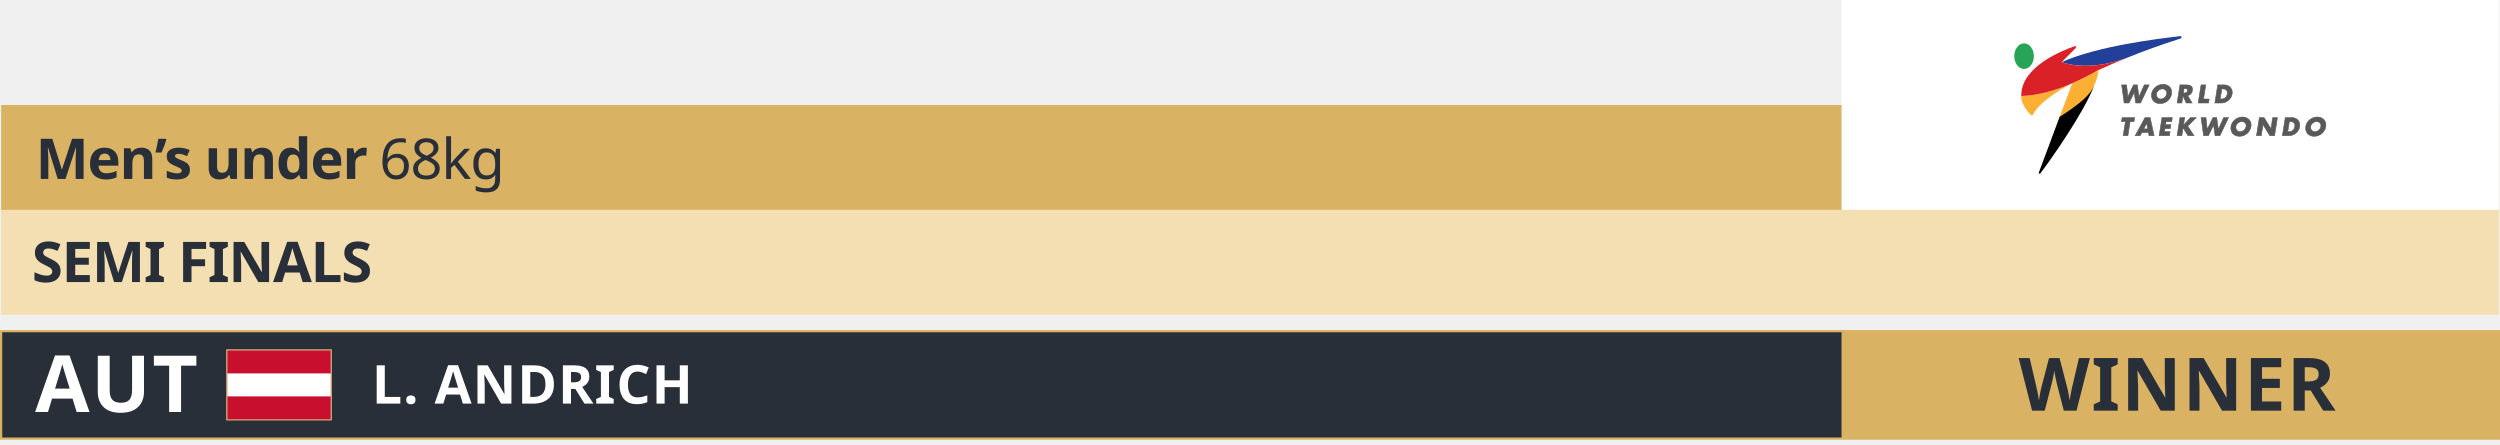
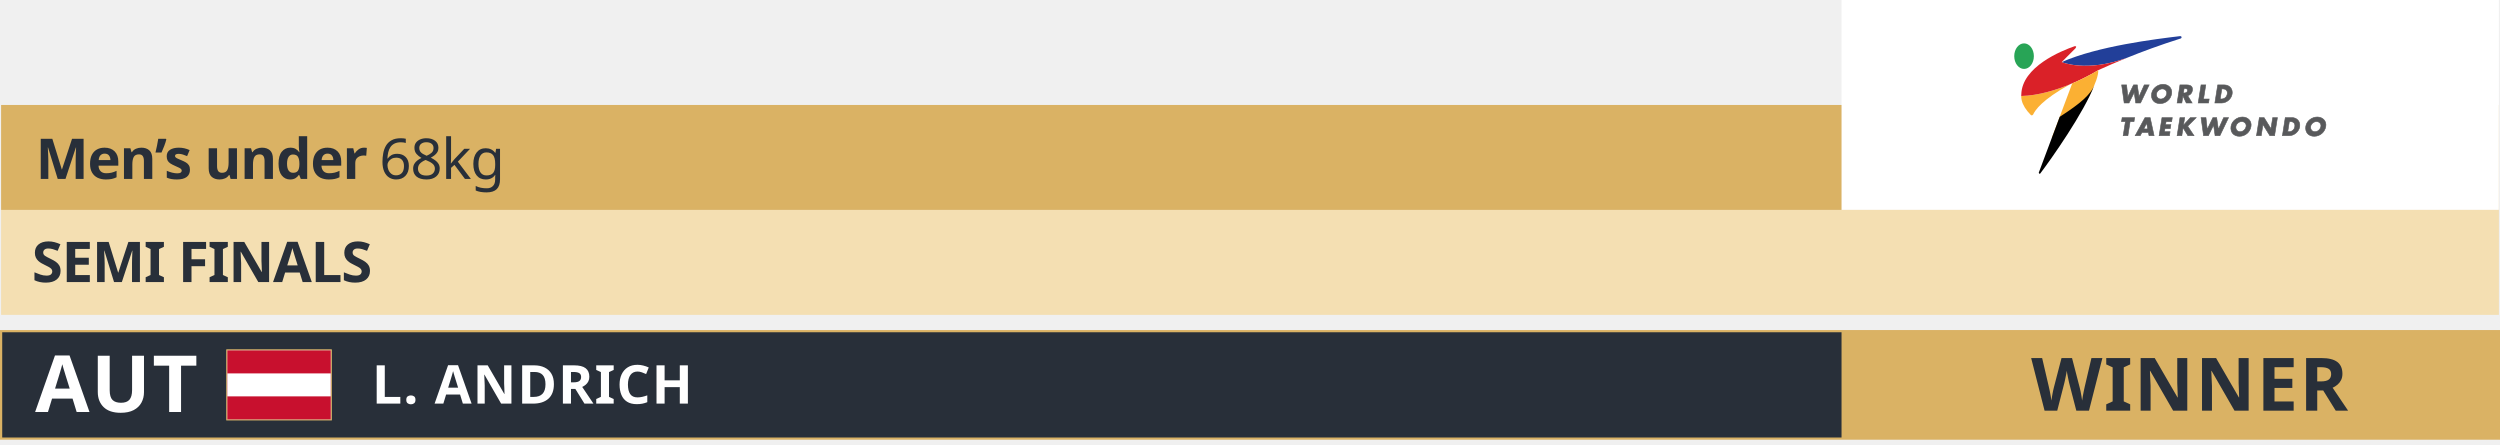
<svg xmlns="http://www.w3.org/2000/svg" version="1.1" viewBox="0 0 1535.456 272.903">
  <defs>
    <style>
      .cls-1 {
        letter-spacing: -.02em;
      }

-       .cls-1, .cls-2, .cls-3, .cls-4 {
+       .cls-1,
+       .cls-2,
+       .cls-3,
+       .cls-4 {
        fill: #282f39;
      }

-       .cls-1, .cls-3 {
+       .cls-1,
+       .cls-3 {
        font-size: 34.493px;
      }

      .cls-5 {
        fill: #58595b;
      }

      .cls-6 {
        fill: #e6e6e6;
      }

      .cls-7 {
        fill: #231f20;
      }

      .cls-8 {
        fill: #fbb033;
      }

      .cls-9 {
        fill: none;
        stroke: #dab264;
        stroke-miterlimit: 10;
        stroke-width: 1.356px;
      }

      .cls-10 {
        font-size: 32.931px;
        letter-spacing: .02em;
      }

-       .cls-10, .cls-11, .cls-12, .cls-3 {
+       .cls-10,
+       .cls-11,
+       .cls-12,
+       .cls-3 {
        font-family: FixelDisplay-SemiBold, 'Fixel Display';
        font-weight: 600;
      }

-       .cls-10, .cls-12, .cls-13 {
+       .cls-10,
+       .cls-12,
+       .cls-13 {
        fill: #fff;
      }

      .cls-12 {
        font-size: 48.429px;
        letter-spacing: .02em;
      }

      .cls-2 {
        font-family: FixelDisplay-Bold, 'Fixel Display';
        font-size: 45.249px;
        font-weight: 700;
        letter-spacing: .02em;
      }

      .cls-14 {
        fill: #c8102e;
      }

      .cls-3 {
        letter-spacing: -.02em;
      }

      .cls-15 {
        fill: #28a456;
      }

      .cls-16 {
        fill: #223f99;
      }

      .cls-17 {
        font-family: FixelDisplay-Regular, 'Fixel Display';
      }

      .cls-18 {
        fill: #da2128;
      }

      .cls-19 {
        fill: #dab264;
      }

      .cls-20 {
        fill: #f4dfb2;
      }
    </style>
  </defs>
  <g>
    <g id="Layer_2">
      <g id="winner_x5F_overlay">
        <g id="player_x5F_winner">
          <rect class="cls-4" x=".678" y="203.389" width="1534.1" height="65.999" />
          <rect class="cls-19" x="1131.043" y="203.389" width="403.735" height="65.999" />
          <rect class="cls-9" x=".678" y="203.389" width="1534.1" height="65.999" />
-           <text class="cls-2" transform="translate(1239.833 252.2266)">
-             <tspan x="0" y="0">WINNER</tspan>
+           <text text-anchor="middle" id="winner" class="cls-2" transform="translate(1239.833 252.2266)">
+             <tspan x="105" y="0">WINNER</tspan>
          </text>
-           <text id="player1_x5F_country" class="cls-12" transform="translate(21.56753 253.0483)">
-             <tspan x="0" y="0">AUT</tspan>
+           <text text-anchor="middle" id="athleteCountry" class="cls-12" transform="translate(21.56753 253.0483)">
+             <tspan x="50" y="0">AUT</tspan>
          </text>
          <g id="flag1_x5F_placeholder">
            <rect class="cls-6" x="139.297" y="214.887" width="64.168" height="43.005" />
            <path class="cls-19" d="M203.126,215.226v42.327h-63.49v-42.327h63.49M203.804,214.548h-64.846v43.683h64.846v-43.683h0Z" />
          </g>
          <g id="flag1">
            <rect class="cls-14" x="139.636" y="215.226" width="63.49" height="42.327" />
            <rect class="cls-13" x="139.636" y="229.334" width="63.49" height="14.109" />
          </g>
-           <text id="player1_x5F_name" class="cls-10" transform="translate(228.3913 247.8989)">
+           <text text-anchor="start" id="athleteName" class="cls-10" transform="translate(228.3913 247.8989)">
            <tspan x="0" y="0">L. ANDRICH</tspan>
          </text>
        </g>
        <rect class="cls-20" x=".678" y="128.925" width="1534.1" height="64.463" />
        <rect class="cls-19" x=".678" y="64.463" width="1534.1" height="64.463" />
-         <text class="cls-1" transform="translate(21.91495 109.8857)">
-           <tspan class="cls-11" x="0" y="0">Men’s under</tspan>
-           <tspan class="cls-17" x="202.815" y="0" xml:space="preserve"> 68kg</tspan>
+         <text text-anchor="start" class="cls-1" transform="translate(21.91495 109.8857)">
+           <tspan id="categoryGender" class="cls-11" x="0" y="0">Men’s under</tspan>
+           <tspan id="categoryWeight" class="cls-17" x="202.815" y="0" xml:space="preserve"> 68kg</tspan>
        </text>
-         <text class="cls-3" transform="translate(19.56973 173.2471)">
+         <text class="cls-3" id="division" transform="translate(19.56973 173.2471)">
          <tspan x="0" y="0">SEMI FINALS</tspan>
        </text>
        <g id="logo">
          <rect class="cls-13" x="1131.043" y="0" width="403.735" height="128.925" />
          <g>
            <polygon class="cls-5" points="1306.883 59.33 1306.913 59.33 1310.376 52.157 1312.673 52.157 1313.716 59.33 1313.745 59.33 1316.974 52.157 1319.978 52.157 1314.669 63.261 1311.724 63.261 1310.799 56.825 1310.77 56.825 1307.57 63.261 1304.64 63.261 1303.086 52.157 1306.091 52.157 1306.883 59.33" />
            <path class="cls-5" d="M1314.781,63.439h-3.211l-.871-6.071-3.017,6.071h-3.196l-1.602-11.459h3.367l.748,6.764,3.266-6.764h2.563l.985,6.77,3.047-6.77h3.402l-5.479,11.459ZM1311.878,63.083h2.679l5.139-10.747h-2.607l-3.228,7.172h-.269l-.052-.153-1.021-7.019h-2.031l-3.463,7.172h-.271l-.047-.159-.775-7.013h-2.641l1.504,10.747h2.665l3.199-6.436h.265l.051.153.903,6.283Z" />
            <path class="cls-5" d="M1333.777,57.503c-.569,3.593-3.548,6.126-7.112,6.126-3.564,0-5.74-2.532-5.171-6.126.532-3.358,3.851-5.714,7.047-5.714,3.196,0,5.767,2.356,5.235,5.714M1324.497,57.518c-.304,1.914.889,3.313,2.612,3.313,1.724,0,3.359-1.399,3.661-3.313.243-1.532-.949-2.931-2.673-2.931-1.722,0-3.357,1.399-3.6,2.931" />
            <path class="cls-5" d="M1326.665,63.807c-1.774,0-3.288-.628-4.261-1.767-.984-1.152-1.369-2.773-1.085-4.565.512-3.234,3.752-5.864,7.222-5.864,1.745,0,3.329.684,4.346,1.874.928,1.087,1.306,2.523,1.065,4.046-.575,3.636-3.64,6.276-7.287,6.276M1328.542,51.967c-3.303,0-6.385,2.495-6.871,5.564-.267,1.688.089,3.205,1.004,4.278.904,1.059,2.322,1.642,3.991,1.642,3.471,0,6.388-2.514,6.936-5.976.229-1.438-.112-2.738-.984-3.758-.949-1.112-2.434-1.75-4.075-1.75M1327.108,61.009c-.868,0-1.634-.337-2.157-.949-.564-.661-.788-1.574-.63-2.57.265-1.671,1.994-3.081,3.777-3.081.887,0,1.706.363,2.246.994.505.592.725,1.373.603,2.142-.307,1.942-1.993,3.463-3.838,3.463M1328.098,54.765c-1.589,0-3.19,1.299-3.425,2.781-.142.892.053,1.703.548,2.284.455.531,1.124.823,1.887.823,1.674,0,3.206-1.389,3.486-3.163.106-.666-.084-1.344-.522-1.855-.472-.554-1.192-.87-1.975-.87" />
            <path class="cls-5" d="M1346.379,63.261h-3.594l-2.048-4.27h-.03l-.676,4.27h-2.887l1.759-11.103h4.315c2.195,0,3.693,1.045,3.317,3.416-.243,1.532-1.307,2.857-2.927,3.136l2.77,4.55ZM1341.002,57.135h.28c.943,0,2.031-.176,2.222-1.385.191-1.208-.841-1.384-1.784-1.384h-.28l-.439,2.769Z" />
            <path class="cls-5" d="M1346.696,63.438h-4.022l-1.872-3.903-.618,3.903h-3.247l1.816-11.459h4.467c1.325,0,2.342.371,2.941,1.071.536.627.721,1.485.552,2.55-.257,1.628-1.351,2.87-2.819,3.231l2.804,4.606ZM1342.897,63.083h3.165l-2.74-4.504.257-.044c1.441-.249,2.533-1.422,2.781-2.989.152-.959-.007-1.72-.471-2.263-.529-.62-1.453-.947-2.671-.947h-4.162l-1.703,10.747h2.526l.676-4.27h.264l.079.1,1.999,4.17ZM1341.282,57.313h-.489l.495-3.124h.432c.55,0,1.328.055,1.727.521.225.263.303.622.233,1.068-.218,1.375-1.473,1.535-2.398,1.535M1341.21,56.957h.072c1.279,0,1.911-.381,2.046-1.235.055-.344.004-.599-.151-.782-.304-.356-.977-.396-1.457-.396h-.127l-.383,2.413Z" />
            <polygon class="cls-5" points="1353.373 60.816 1356.833 60.816 1356.446 63.261 1350.099 63.261 1351.859 52.157 1354.746 52.157 1353.373 60.816" />
            <path class="cls-5" d="M1356.599,63.439h-6.709l1.816-11.459h3.247l-1.372,8.658h3.46l-.443,2.801ZM1350.307,63.083h5.987l.331-2.09h-3.46l1.372-8.658h-2.526l-1.704,10.747Z" />
            <path class="cls-5" d="M1362.09,52.157h4.094c3.093,0,5.256,2.43,4.76,5.551-.494,3.122-3.442,5.553-6.519,5.553h-4.094l1.76-11.104ZM1363.604,60.816h.649c1.723,0,3.345-.942,3.689-3.107.314-1.988-.82-3.108-2.674-3.108h-.678l-.985,6.215Z" />
            <path class="cls-5" d="M1364.425,63.439h-4.302l1.815-11.459h4.246c1.572,0,2.951.601,3.883,1.693.923,1.081,1.297,2.524,1.053,4.063-.498,3.144-3.501,5.703-6.695,5.703M1360.539,63.083h3.886c3.026,0,5.872-2.425,6.344-5.403.229-1.435-.117-2.777-.971-3.777-.864-1.011-2.147-1.568-3.613-1.568h-3.942l-1.703,10.748ZM1364.253,60.994h-.857l1.041-6.571h.83c1.01,0,1.813.315,2.322.911.501.588.683,1.417.528,2.402-.38,2.402-2.245,3.257-3.864,3.257M1363.813,60.638h.44c1.906,0,3.22-1.106,3.513-2.957.139-.878-.016-1.61-.448-2.116-.439-.514-1.149-.786-2.051-.786h-.525l-.929,5.859Z" />
            <polygon class="cls-5" points="1306.908 83.335 1304.021 83.335 1305.394 74.677 1303.008 74.677 1303.395 72.232 1311.053 72.232 1310.665 74.677 1308.281 74.677 1306.908 83.335" />
            <path class="cls-5" d="M1307.059,83.513h-3.247l1.372-8.659h-2.386l.443-2.8h8.02l-.444,2.8h-2.386l-1.373,8.659ZM1304.229,83.158h2.526l1.372-8.659h2.386l.331-2.089h-7.298l-.331,2.089h2.386l-1.373,8.659Z" />
            <path class="cls-5" d="M1315.531,81.406l-1.072,1.93h-3.063l6.031-11.103h3.152l2.423,11.103h-3.078l-.416-1.93h-3.977ZM1318.458,75.663h-.029l-1.753,3.534h2.4l-.618-3.534Z" />
            <path class="cls-5" d="M1323.222,83.513h-3.442l-.416-1.93h-3.728l-1.072,1.93h-3.467l6.223-11.459h3.401l2.5,11.459ZM1320.067,83.157h2.713l-2.345-10.748h-2.903l-5.837,10.748h2.66l1.072-1.93h4.225l.416,1.93ZM1319.289,79.375h-2.9l1.93-3.89h.29l.681,3.89ZM1316.963,79.019h1.902l-.496-2.835-1.406,2.835Z" />
            <polygon class="cls-5" points="1330.362 74.677 1330.068 76.531 1333.322 76.531 1332.936 78.976 1329.681 78.976 1329.377 80.89 1332.809 80.89 1332.422 83.335 1326.104 83.335 1327.863 72.232 1334.181 72.232 1333.793 74.677 1330.362 74.677" />
            <path class="cls-5" d="M1332.574,83.513h-6.679l1.816-11.459h6.678l-.444,2.8h-3.431l-.238,1.499h3.254l-.443,2.8h-3.254l-.247,1.558h3.432l-.444,2.801ZM1326.312,83.158h5.957l.331-2.09h-3.432l.359-2.27h3.256l.33-2.089h-3.254l.35-2.21h3.432l.331-2.089h-5.957l-1.703,10.747Z" />
            <polygon class="cls-5" points="1345.311 72.232 1348.889 72.232 1343.638 77.489 1347.527 83.335 1343.786 83.335 1340.823 78.521 1340.794 78.521 1340.031 83.335 1337.145 83.335 1338.904 72.232 1341.791 72.232 1341.064 76.812 1341.094 76.812 1345.311 72.232" />
            <path class="cls-5" d="M1347.859,83.513h-4.172l-2.787-4.529-.718,4.529h-3.247l1.815-11.459h3.247l-.673,4.243,3.907-4.243h4.085l-5.451,5.458,3.992,6.001ZM1343.886,83.158h3.309l-3.785-5.691,5.051-5.056h-3.072l-4.215,4.58h-.287l.003-.206.693-4.374h-2.526l-1.703,10.747h2.526l.763-4.815h.252l.081.085,2.911,4.73Z" />
            <polygon class="cls-5" points="1355.641 79.404 1355.671 79.404 1359.134 72.232 1361.431 72.232 1362.474 79.404 1362.504 79.404 1365.732 72.232 1368.736 72.232 1363.427 83.335 1360.482 83.335 1359.558 76.9 1359.528 76.9 1356.329 83.335 1353.399 83.335 1351.844 72.232 1354.849 72.232 1355.641 79.404" />
            <path class="cls-5" d="M1363.539,83.513h-3.212l-.871-6.069-3.017,6.069h-3.196l-1.603-11.459h3.368l.748,6.764,3.266-6.764h2.563l.985,6.77,3.046-6.77h3.402l-5.479,11.459ZM1360.636,83.158h2.68l5.138-10.747h-2.607l-3.227,7.172h-.269l-.052-.153-1.021-7.019h-2.031l-3.463,7.172h-.271l-.048-.159-.774-7.013h-2.642l1.505,10.747h2.665l3.199-6.436h.265l.051.153.903,6.283Z" />
            <path class="cls-5" d="M1382.536,77.578c-.57,3.593-3.548,6.126-7.112,6.126-3.563,0-5.74-2.532-5.171-6.126.532-3.358,3.851-5.714,7.047-5.714,3.195,0,5.768,2.356,5.236,5.714M1373.255,77.593c-.303,1.914.889,3.313,2.612,3.313,1.723,0,3.359-1.399,3.661-3.313.243-1.532-.949-2.931-2.673-2.931-1.722,0-3.358,1.399-3.601,2.931" />
            <path class="cls-5" d="M1375.423,83.881c-1.775,0-3.288-.628-4.261-1.767-.984-1.152-1.369-2.773-1.085-4.565.512-3.234,3.753-5.864,7.223-5.864,1.744,0,3.328.684,4.346,1.874.928,1.087,1.306,2.524,1.066,4.046-.576,3.636-3.642,6.276-7.288,6.276M1377.3,72.041c-3.303,0-6.386,2.497-6.871,5.564-.267,1.687.089,3.205,1.004,4.278.904,1.059,2.322,1.642,3.99,1.642,3.471,0,6.388-2.513,6.937-5.976.229-1.438-.112-2.737-.984-3.758-.949-1.112-2.435-1.75-4.075-1.75M1375.867,81.083c-.868,0-1.634-.337-2.157-.949-.565-.659-.788-1.574-.631-2.57.266-1.671,1.995-3.081,3.777-3.081.886,0,1.704.363,2.245.994.506.592.725,1.373.604,2.142-.308,1.942-1.993,3.463-3.838,3.463M1376.856,74.839c-1.589,0-3.19,1.299-3.425,2.781-.142.892.054,1.703.549,2.284.454.531,1.124.823,1.887.823,1.674,0,3.205-1.389,3.486-3.163.106-.667-.084-1.344-.523-1.856-.473-.554-1.192-.87-1.974-.87" />
            <polygon class="cls-5" points="1387.662 72.232 1390.549 72.232 1394.76 79.021 1394.789 79.021 1395.865 72.232 1398.751 72.232 1396.993 83.335 1394.106 83.335 1389.897 76.531 1389.868 76.531 1388.79 83.335 1385.903 83.335 1387.662 72.232" />
            <path class="cls-5" d="M1397.145,83.513h-3.138l-4.032-6.518-1.033,6.518h-3.247l1.815-11.459h3.137l.052.083,3.983,6.421,1.03-6.504h3.248l-1.815,11.459ZM1394.205,83.158h2.635l1.703-10.747h-2.526l-1.075,6.789h-.25l-.083-.085-4.158-6.703h-2.636l-1.703,10.747h2.526l1.078-6.804h.251l.081.084,4.157,6.719Z" />
            <path class="cls-5" d="M1403.576,72.232h4.094c3.093,0,5.256,2.43,4.761,5.551-.495,3.122-3.442,5.553-6.521,5.553h-4.094l1.759-11.104ZM1405.091,80.891h.648c1.723,0,3.345-.942,3.689-3.107.315-1.988-.819-3.106-2.674-3.106h-.678l-.984,6.213Z" />
            <path class="cls-5" d="M1405.91,83.514h-4.301l1.815-11.459h4.247c1.572,0,2.95.601,3.883,1.693.923,1.081,1.297,2.524,1.053,4.063-.498,3.145-3.502,5.703-6.696,5.703M1402.025,83.158h3.885c3.027,0,5.873-2.423,6.345-5.403.227-1.435-.118-2.777-.972-3.777-.864-1.011-2.147-1.568-3.613-1.568h-3.942l-1.703,10.748ZM1405.739,81.068h-.856l1.04-6.569h.83c1.011,0,1.814.315,2.323.911.501.586.683,1.417.527,2.4-.38,2.402-2.245,3.257-3.864,3.257M1405.299,80.713h.44c1.906,0,3.22-1.106,3.513-2.957.139-.878-.015-1.609-.446-2.114-.44-.514-1.15-.786-2.053-.786h-.525l-.928,5.858Z" />
            <path class="cls-5" d="M1428.466,77.578c-.568,3.593-3.548,6.126-7.111,6.126-3.565,0-5.74-2.532-5.171-6.126.531-3.358,3.851-5.714,7.047-5.714,3.196,0,5.767,2.356,5.235,5.714M1419.187,77.593c-.305,1.914.888,3.313,2.612,3.313,1.723,0,3.359-1.399,3.661-3.313.243-1.532-.949-2.931-2.673-2.931-1.722,0-3.359,1.399-3.6,2.931" />
            <path class="cls-5" d="M1421.355,83.881c-1.774,0-3.288-.626-4.261-1.767-.984-1.152-1.369-2.773-1.085-4.565.512-3.233,3.751-5.864,7.222-5.864,1.745,0,3.328.684,4.346,1.874.928,1.087,1.306,2.524,1.066,4.046-.575,3.636-3.64,6.276-7.287,6.276M1423.231,72.041c-3.303,0-6.385,2.497-6.87,5.564-.267,1.687.089,3.207,1.004,4.278.904,1.059,2.322,1.642,3.991,1.642,3.471,0,6.388-2.513,6.935-5.976.229-1.438-.112-2.738-.984-3.76-.949-1.111-2.435-1.749-4.076-1.749M1421.798,81.083c-.869,0-1.635-.337-2.158-.949-.564-.661-.788-1.574-.63-2.57.265-1.671,1.993-3.081,3.777-3.081.887,0,1.705.363,2.246.994.505.592.725,1.373.603,2.142-.308,1.942-1.993,3.463-3.838,3.463M1422.788,74.839c-1.59,0-3.191,1.299-3.425,2.781-.142.892.052,1.703.548,2.282.454.532,1.125.825,1.887.825,1.674,0,3.205-1.389,3.486-3.163.106-.667-.084-1.342-.522-1.854-.473-.555-1.192-.871-1.975-.871" />
            <path class="cls-15" d="M1243.142,42.338c3.322,0,6.027-3.513,6.027-7.851,0-4.337-2.705-7.848-6.027-7.848-3.329,0-6.033,3.511-6.033,7.848,0,4.339,2.703,7.851,6.033,7.851" />
            <path class="cls-8" d="M1241.69,61.565c.01.053.01.111.014.16l.014-.009c.698,2.813,2.506,5.797,5.617,8.959.356.213.914.343,1.385-.348,1.257-2.657,5.238-8.914,22.651-18.557-8.636,3.565-19.457,6.933-29.972,7.191-.012.85.081,1.722.29,2.603" />
            <path class="cls-16" d="M1339.075,22.174c-15.292,1.841-50.605,6.134-72.839,15.974,0,0,15.288,6.551,40.091-2.638l-.003.006c9.275-3.767,20.048-7.764,33.116-11.91.43-.233.457-.755.457-.755-.107-.59-.563-.672-.822-.676" />
            <path class="cls-7" d="M1271.372,51.771c.459-.191.908-.376,1.355-.567l.082-.222c-.489.265-.966.526-1.437.789" />
            <path class="cls-18" d="M1266.236,38.148l8.52-8.533c.899-1.253,0-1.299-.551-1.231-8.13,2.81-32.391,12.615-32.761,29.681-.028.295-.043.595-.044.898,10.515-.259,21.336-3.626,29.973-7.191.471-.262.947-.523,1.436-.789l-.081.222c9.451-4.03,15.968-8.115,15.968-8.115,5.302-2.388,11.099-4.925,17.629-7.573l.003-.006c-24.803,9.189-40.091,2.638-40.091,2.638" />
            <path class="cls-8" d="M1283.415,58.611c3.385-6.753,5.532-12.419,5.28-15.522,0,0-6.517,4.085-15.968,8.115l-12.551,33.491c12.612-8.172,20.032-19.996,23.238-26.084" />
            <path d="M1253.099,106.536c6.428-8.457,26.953-37.422,33.45-54.764-2.412,6.443-8.916,11.829-21.529,19.998l-4.843,12.926-8,21.352c.039.252.46,1.096.922.488" />
          </g>
        </g>
      </g>
    </g>
  </g>
</svg>
